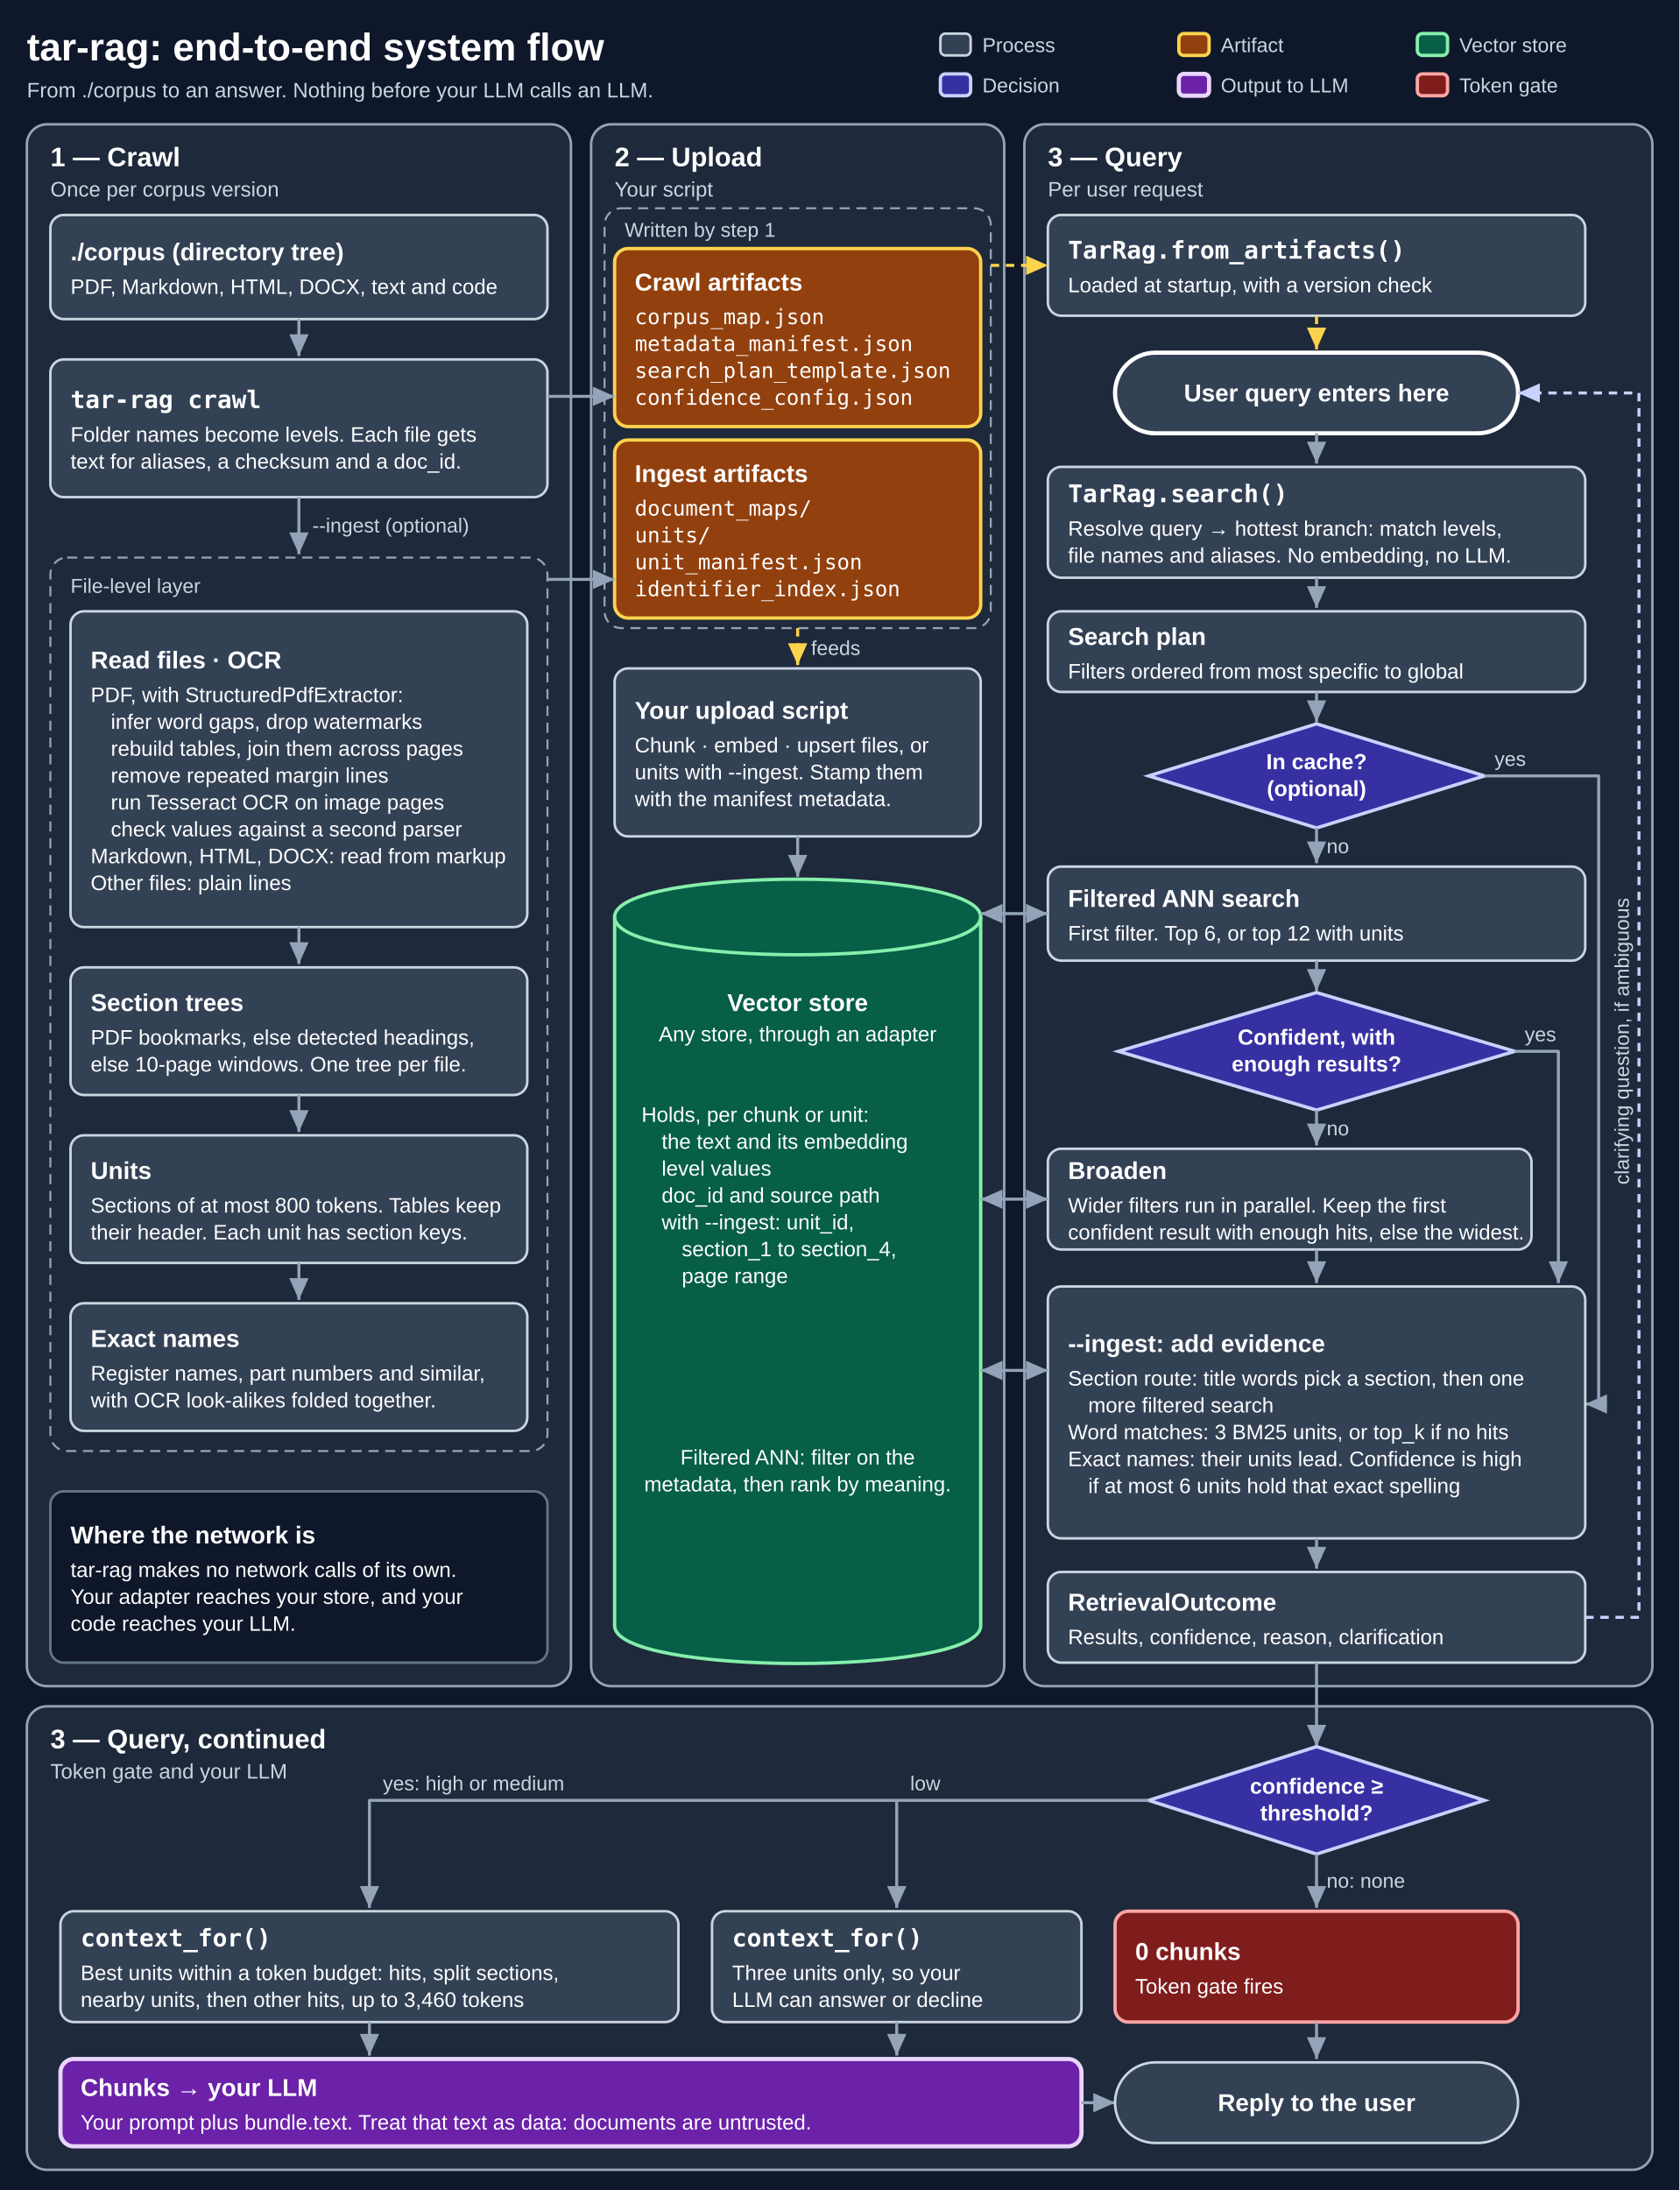
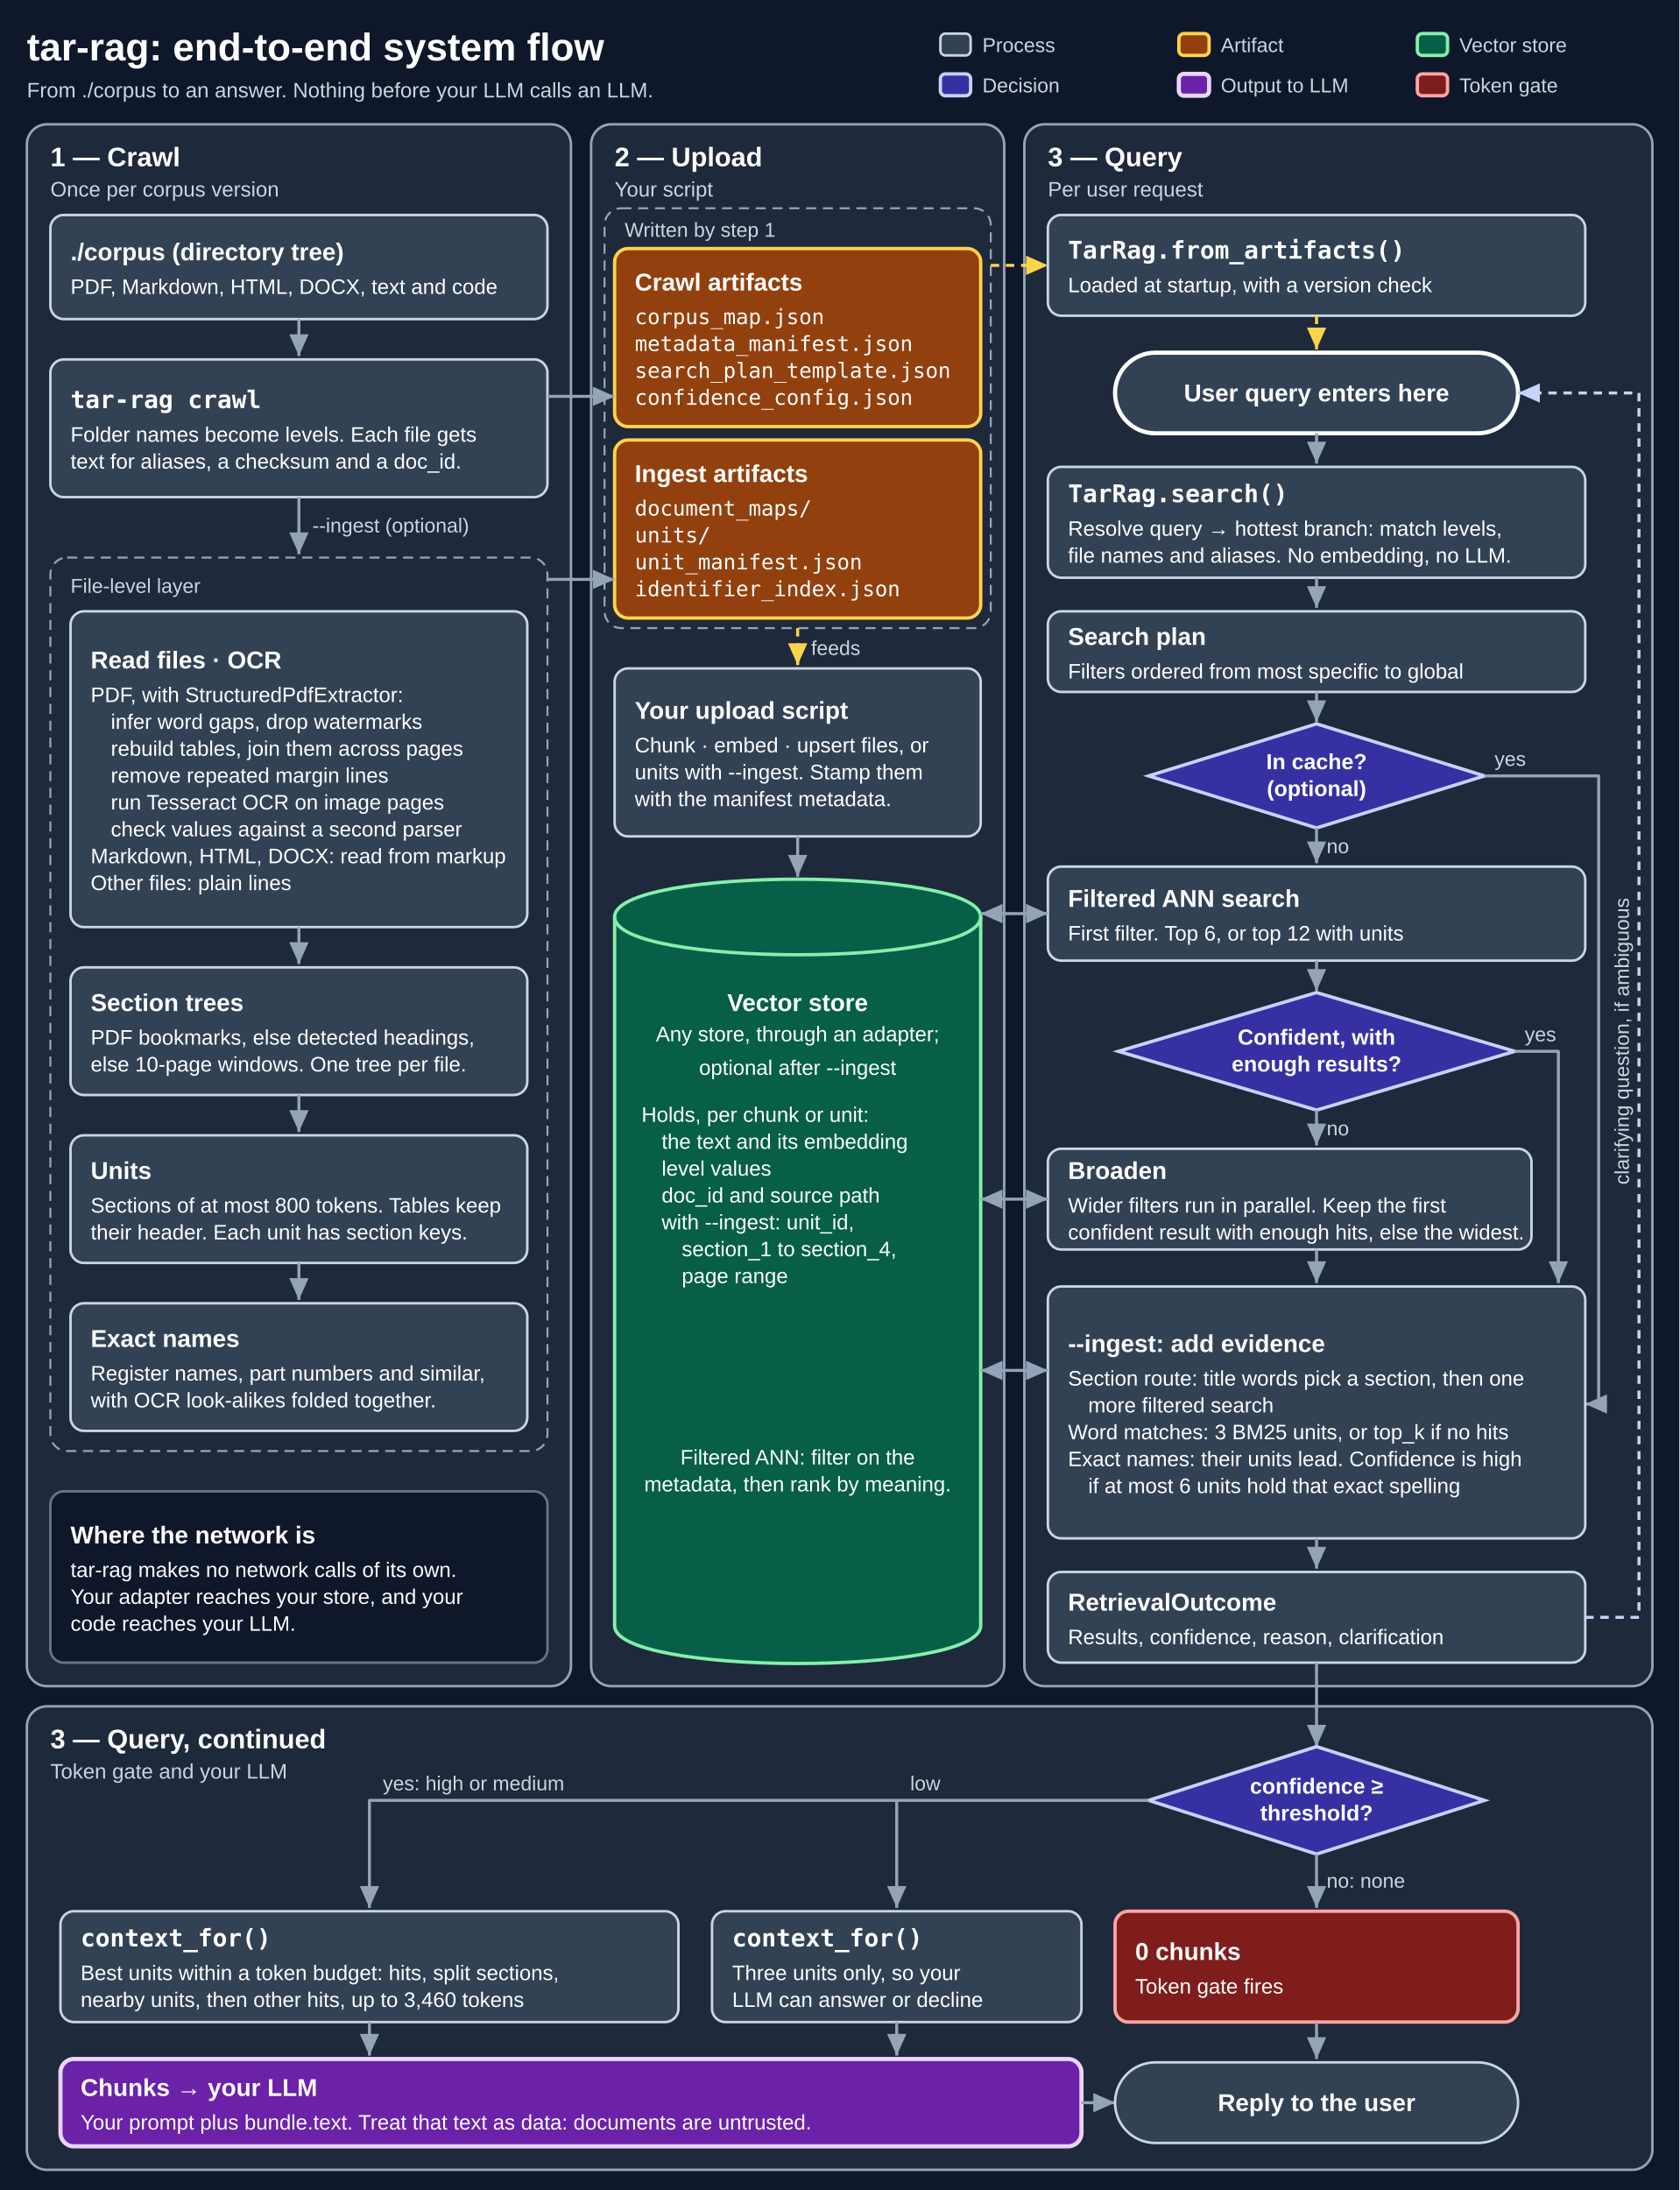
<svg xmlns="http://www.w3.org/2000/svg" viewBox="0 0 1000 1304" width="1000" height="1304" role="img" aria-labelledby="flow-title flow-desc">
  <defs>
    <style>
text{font-family:"Segoe UI",-apple-system,BlinkMacSystemFont,"Helvetica Neue",Arial,sans-serif;fill:#ffffff}
.bg{fill:#0f172a}.lane{fill:#1e293b;stroke:#94a3b8;stroke-width:1.5}
.h1{font-size:23px;font-weight:700}.h{font-size:16px;font-weight:700}.w{font-size:12.5px;fill:#cbd5e1}
.t{font-size:14.5px;font-weight:600}.t2{font-size:13px;font-weight:600}.d{font-size:12.5px}.n{font-size:12px;fill:#cbd5e1}
.m{font-family:Consolas,"SFMono-Regular",Menlo,"DejaVu Sans Mono",monospace}
.b{stroke-width:1.5}.pr{fill:#334155;stroke:#cbd5e1}.ar{fill:#92400e;stroke:#fcd34d;stroke-width:2}.vs{fill:#065f46;stroke:#86efac;stroke-width:2}
.de{fill:#3730a3;stroke:#c7d2fe;stroke-width:2}.ou{fill:#6b21a8;stroke:#e9d5ff;stroke-width:2.5}.ga{fill:#7f1d1d;stroke:#fca5a5;stroke-width:2}
.us{fill:#334155;stroke:#ffffff;stroke-width:2.5}.nt{fill:#0f172a;stroke:#64748b}
.cap{fill:none;stroke:#86efac;stroke-width:2}.opt{fill:none;stroke:#94a3b8;stroke-width:1.2;stroke-dasharray:6 4}
.l{fill:none;stroke-width:1.8;stroke-linejoin:round}.flow{stroke:#94a3b8}.load{stroke:#fcd34d;stroke-dasharray:5 4}.ask{stroke:#c7d2fe;stroke-dasharray:5 4}
#flow path{fill:#94a3b8}#load path{fill:#fcd34d}#ask path{fill:#c7d2fe}
</style>
    <marker id="flow" viewBox="0 0 10 10" refX="9" refY="5" markerWidth="8" markerHeight="8" orient="auto-start-reverse">
      <path d="M0,1 L9,5 L0,9 Z" />
    </marker>
    <marker id="load" viewBox="0 0 10 10" refX="9" refY="5" markerWidth="8" markerHeight="8" orient="auto-start-reverse">
      <path d="M0,1 L9,5 L0,9 Z" />
    </marker>
    <marker id="ask" viewBox="0 0 10 10" refX="9" refY="5" markerWidth="8" markerHeight="8" orient="auto-start-reverse">
      <path d="M0,1 L9,5 L0,9 Z" />
    </marker>
  </defs>
  <rect width="1000" height="1304" class="bg" />
  <text x="16" y="36" class="h1">tar-rag: end-to-end system flow</text>
  <text x="16" y="58" class="w">From ./corpus to an answer. Nothing before your LLM calls an LLM.</text>
  <rect x="560" y="20" width="18" height="13" rx="3" class="b pr" />
  <text x="585" y="31" class="n" text-anchor="start">Process</text>
  <rect x="702" y="20" width="18" height="13" rx="3" class="b ar" />
  <text x="727" y="31" class="n" text-anchor="start">Artifact</text>
  <rect x="844" y="20" width="18" height="13" rx="3" class="b vs" />
  <text x="869" y="31" class="n" text-anchor="start">Vector store</text>
  <rect x="560" y="44" width="18" height="13" rx="3" class="b de" />
  <text x="585" y="55" class="n" text-anchor="start">Decision</text>
  <rect x="702" y="44" width="18" height="13" rx="3" class="b ou" />
  <text x="727" y="55" class="n" text-anchor="start">Output to LLM</text>
  <rect x="844" y="44" width="18" height="13" rx="3" class="b ga" />
  <text x="869" y="55" class="n" text-anchor="start">Token gate</text>
  <rect x="16" y="74" width="324" height="930" rx="12" class="lane" />
  <text x="30" y="99" class="h">1 — Crawl</text>
  <text x="30" y="117" class="w">Once per corpus version</text>
  <rect x="352" y="74" width="246" height="930" rx="12" class="lane" />
  <text x="366" y="99" class="h">2 — Upload</text>
  <text x="366" y="117" class="w">Your script</text>
  <rect x="610" y="74" width="374" height="930" rx="12" class="lane" />
  <text x="624" y="99" class="h">3 — Query</text>
  <text x="624" y="117" class="w">Per user request</text>
  <rect x="16" y="1016" width="968" height="276" rx="12" class="lane" />
  <text x="30" y="1041" class="h">3 — Query, continued</text>
  <text x="30" y="1059" class="w">Token gate and your LLM</text>
  <g data-box="30,128,296,62">
    <rect x="30" y="128" width="296" height="62" rx="8" class="b pr" />
    <text x="42" y="155.0" class="t" text-anchor="start">./corpus (directory tree)</text>
    <text x="42" y="175.0" class="d" text-anchor="start">PDF, Markdown, HTML, DOCX, text and code</text>
  </g>
  <path d="M178,190 L178,212" class="l flow" marker-end="url(#flow)" />
  <g data-box="30,214,296,82">
    <rect x="30" y="214" width="296" height="82" rx="8" class="b pr" />
    <text x="42" y="243.0" class="t m" text-anchor="start">tar-rag crawl</text>
    <text x="42" y="263.0" class="d" text-anchor="start">Folder names become levels. Each file gets</text>
    <text x="42" y="279.0" class="d" text-anchor="start">text for aliases, a checksum and a doc_id.</text>
  </g>
  <path d="M178,296 L178,330" class="l flow" marker-end="url(#flow)" />
  <text x="186" y="317" class="n" text-anchor="start">--ingest (optional)</text>
  <rect x="30" y="332" width="296" height="532" rx="10" class="opt" />
  <text x="42" y="353" class="n">File-level layer</text>
  <g data-box="42,364,272,188">
    <rect x="42" y="364" width="272" height="188" rx="8" class="b pr" />
    <text x="54" y="398.0" class="t" text-anchor="start">Read files · OCR</text>
    <text x="54" y="418.0" class="d" text-anchor="start">PDF, with StructuredPdfExtractor:</text>
    <text x="66" y="434.0" class="d" text-anchor="start">infer word gaps, drop watermarks</text>
    <text x="66" y="450.0" class="d" text-anchor="start">rebuild tables, join them across pages</text>
    <text x="66" y="466.0" class="d" text-anchor="start">remove repeated margin lines</text>
    <text x="66" y="482.0" class="d" text-anchor="start">run Tesseract OCR on image pages</text>
    <text x="66" y="498.0" class="d" text-anchor="start">check values against a second parser</text>
    <text x="54" y="514.0" class="d" text-anchor="start">Markdown, HTML, DOCX: read from markup</text>
    <text x="54" y="530.0" class="d" text-anchor="start">Other files: plain lines</text>
  </g>
  <path d="M178,552 L178,574" class="l flow" marker-end="url(#flow)" />
  <g data-box="42,576,272,76">
    <rect x="42" y="576" width="272" height="76" rx="8" class="b pr" />
    <text x="54" y="602.0" class="t" text-anchor="start">Section trees</text>
    <text x="54" y="622.0" class="d" text-anchor="start">PDF bookmarks, else detected headings,</text>
    <text x="54" y="638.0" class="d" text-anchor="start">else 10-page windows. One tree per file.</text>
  </g>
  <path d="M178,652 L178,674" class="l flow" marker-end="url(#flow)" />
  <g data-box="42,676,272,76">
    <rect x="42" y="676" width="272" height="76" rx="8" class="b pr" />
    <text x="54" y="702.0" class="t" text-anchor="start">Units</text>
    <text x="54" y="722.0" class="d" text-anchor="start">Sections of at most 800 tokens. Tables keep</text>
    <text x="54" y="738.0" class="d" text-anchor="start">their header. Each unit has section keys.</text>
  </g>
  <path d="M178,752 L178,774" class="l flow" marker-end="url(#flow)" />
  <g data-box="42,776,272,76">
    <rect x="42" y="776" width="272" height="76" rx="8" class="b pr" />
    <text x="54" y="802.0" class="t" text-anchor="start">Exact names</text>
    <text x="54" y="822.0" class="d" text-anchor="start">Register names, part numbers and similar,</text>
    <text x="54" y="838.0" class="d" text-anchor="start">with OCR look-alikes folded together.</text>
  </g>
  <g data-box="30,888,296,102">
    <rect x="30" y="888" width="296" height="102" rx="8" class="b nt" />
    <text x="42" y="919.0" class="t" text-anchor="start">Where the network is</text>
    <text x="42" y="939.0" class="d" text-anchor="start">tar-rag makes no network calls of its own.</text>
    <text x="42" y="955.0" class="d" text-anchor="start">Your adapter reaches your store, and your</text>
    <text x="42" y="971.0" class="d" text-anchor="start">code reaches your LLM.</text>
  </g>
  <rect x="360" y="124" width="230" height="250" rx="10" class="opt" />
  <text x="372" y="141" class="n">Written by step 1</text>
  <g data-box="366,148,218,106">
    <rect x="366" y="148" width="218" height="106" rx="8" class="b ar" />
    <text x="378" y="173.0" class="t" text-anchor="start">Crawl artifacts</text>
    <text x="378" y="193.0" class="d m" text-anchor="start">corpus_map.json</text>
    <text x="378" y="209.0" class="d m" text-anchor="start">metadata_manifest.json</text>
    <text x="378" y="225.0" class="d m" text-anchor="start">search_plan_template.json</text>
    <text x="378" y="241.0" class="d m" text-anchor="start">confidence_config.json</text>
  </g>
  <g data-box="366,262,218,106">
    <rect x="366" y="262" width="218" height="106" rx="8" class="b ar" />
    <text x="378" y="287.0" class="t" text-anchor="start">Ingest artifacts</text>
    <text x="378" y="307.0" class="d m" text-anchor="start">document_maps/</text>
    <text x="378" y="323.0" class="d m" text-anchor="start">units/</text>
    <text x="378" y="339.0" class="d m" text-anchor="start">unit_manifest.json</text>
    <text x="378" y="355.0" class="d m" text-anchor="start">identifier_index.json</text>
  </g>
  <path d="M326,236 L366,236" class="l flow" marker-end="url(#flow)" />
  <path d="M326,345 L366,345" class="l flow" marker-end="url(#flow)" />
  <path d="M475,374 L475,396" class="l load" marker-end="url(#load)" />
  <text x="483" y="390" class="n" text-anchor="start">feeds</text>
  <g data-box="366,398,218,100">
    <rect x="366" y="398" width="218" height="100" rx="8" class="b pr" />
    <text x="378" y="428.0" class="t" text-anchor="start">Your upload script</text>
    <text x="378" y="448.0" class="d" text-anchor="start">Chunk · embed · upsert files, or</text>
    <text x="378" y="464.0" class="d" text-anchor="start">units with --ingest. Stamp them</text>
    <text x="378" y="480.0" class="d" text-anchor="start">with the manifest metadata.</text>
  </g>
  <path d="M475,498 L475,522" class="l flow" marker-end="url(#flow)" />
  <g data-box="366,524,218,466">
    <path d="M366,546 C366,516 584,516 584,546 L584,968 C584,998 366,998 366,968 Z" class="b vs" />
    <path d="M366,546 C366,576 584,576 584,546" class="cap" />
    <text x="475" y="602" class="t" text-anchor="middle">Vector store</text>
-     <text x="475" y="620" class="d" text-anchor="middle">Any store, through an adapter</text>
+     <text x="475" y="620" class="d" text-anchor="middle">Any store, through an adapter;</text>
+     <text x="475" y="640" class="d" text-anchor="middle">optional after --ingest</text>
    <text x="382" y="668" class="d" text-anchor="start">Holds, per chunk or unit:</text>
    <text x="394" y="684" class="d" text-anchor="start">the text and its embedding</text>
    <text x="394" y="700" class="d" text-anchor="start">level values</text>
    <text x="394" y="716" class="d" text-anchor="start">doc_id and source path</text>
    <text x="394" y="732" class="d" text-anchor="start">with --ingest: unit_id,</text>
    <text x="406" y="748" class="d" text-anchor="start">section_1 to section_4,</text>
    <text x="406" y="764" class="d" text-anchor="start">page range</text>
    <text x="475" y="872" class="d" text-anchor="middle">Filtered ANN: filter on the</text>
    <text x="475" y="888" class="d" text-anchor="middle">metadata, then rank by meaning.</text>
  </g>
  <g data-box="624,128,320,60">
    <rect x="624" y="128" width="320" height="60" rx="8" class="b pr" />
    <text x="636" y="154.0" class="t m" text-anchor="start">TarRag.from_artifacts()</text>
    <text x="636" y="174.0" class="d" text-anchor="start">Loaded at startup, with a version check</text>
  </g>
  <path d="M590,158 L624,158" class="l load" marker-end="url(#load)" />
  <g data-box="664,210,240,48">
    <rect x="664" y="210" width="240" height="48" rx="24.0" class="b us" />
    <text x="784.0" y="239.0" class="t" text-anchor="middle">User query enters here</text>
  </g>
  <path d="M784,188 L784,208" class="l load" marker-end="url(#load)" />
  <path d="M784,258 L784,276" class="l flow" marker-end="url(#flow)" />
  <g data-box="624,278,320,66">
    <rect x="624" y="278" width="320" height="66" rx="8" class="b pr" />
    <text x="636" y="299.0" class="t m" text-anchor="start">TarRag.search()</text>
    <text x="636" y="319.0" class="d" text-anchor="start">Resolve query → hottest branch: match levels,</text>
    <text x="636" y="335.0" class="d" text-anchor="start">file names and aliases. No embedding, no LLM.</text>
  </g>
  <path d="M784,344 L784,362" class="l flow" marker-end="url(#flow)" />
  <g data-box="624,364,320,48">
    <rect x="624" y="364" width="320" height="48" rx="8" class="b pr" />
    <text x="636" y="384.0" class="t" text-anchor="start">Search plan</text>
    <text x="636" y="404.0" class="d" text-anchor="start">Filters ordered from most specific to global</text>
  </g>
  <path d="M784,412 L784,430" class="l flow" marker-end="url(#flow)" />
  <g data-box="712.0,431.0,144.0,62">
    <polygon points="784,431.0 884.0,462 784,493.0 684.0,462" class="b de" />
    <text x="784" y="458.0" class="t2" text-anchor="middle">In cache?</text>
    <text x="784" y="474.0" class="t2" text-anchor="middle">(optional)</text>
  </g>
  <path d="M784,493 L784,514" class="l flow" marker-end="url(#flow)" />
  <text x="790" y="508" class="n" text-anchor="start">no</text>
  <g data-box="624,516,320,56">
    <rect x="624" y="516" width="320" height="56" rx="8" class="b pr" />
    <text x="636" y="540.0" class="t" text-anchor="start">Filtered ANN search</text>
    <text x="636" y="560.0" class="d" text-anchor="start">First filter. Top 6, or top 12 with units</text>
  </g>
  <path d="M584,544 L624,544" class="l flow" marker-end="url(#flow)" marker-start="url(#flow)" />
  <path d="M784,572 L784,590" class="l flow" marker-end="url(#flow)" />
  <g data-box="699.04,591.0,169.92,70">
    <polygon points="784,591.0 902.0,626 784,661.0 666.0,626" class="b de" />
    <text x="784" y="622.0" class="t2" text-anchor="middle">Confident, with</text>
    <text x="784" y="638.0" class="t2" text-anchor="middle">enough results?</text>
  </g>
  <path d="M784,661 L784,682" class="l flow" marker-end="url(#flow)" />
  <text x="790" y="676" class="n" text-anchor="start">no</text>
  <g data-box="624,684,288,60">
    <rect x="624" y="684" width="288" height="60" rx="8" class="b pr" />
    <text x="636" y="702.0" class="t" text-anchor="start">Broaden</text>
    <text x="636" y="722.0" class="d" text-anchor="start">Wider filters run in parallel. Keep the first</text>
    <text x="636" y="738.0" class="d" text-anchor="start">confident result with enough hits, else the widest.</text>
  </g>
  <path d="M584,714 L624,714" class="l flow" marker-end="url(#flow)" marker-start="url(#flow)" />
  <path d="M784,744 L784,764" class="l flow" marker-end="url(#flow)" />
  <path d="M902,626 L928,626 L928,764" class="l flow" marker-end="url(#flow)" />
  <text x="908" y="620" class="n" text-anchor="start">yes</text>
  <path d="M884,462 L952,462 L952,836 L944,836" class="l flow" marker-end="url(#flow)" />
  <text x="890" y="456" class="n" text-anchor="start">yes</text>
  <g data-box="624,766,320,150">
    <rect x="624" y="766" width="320" height="150" rx="8" class="b pr" />
    <text x="636" y="805.0" class="t" text-anchor="start">--ingest: add evidence</text>
    <text x="636" y="825.0" class="d" text-anchor="start">Section route: title words pick a section, then one</text>
    <text x="648" y="841.0" class="d" text-anchor="start">more filtered search</text>
    <text x="636" y="857.0" class="d" text-anchor="start">Word matches: 3 BM25 units, or top_k if no hits</text>
    <text x="636" y="873.0" class="d" text-anchor="start">Exact names: their units lead. Confidence is high</text>
    <text x="648" y="889.0" class="d" text-anchor="start">if at most 6 units hold that exact spelling</text>
  </g>
  <path d="M584,816 L624,816" class="l flow" marker-end="url(#flow)" marker-start="url(#flow)" />
  <path d="M784,916 L784,934" class="l flow" marker-end="url(#flow)" />
  <g data-box="624,936,320,54">
    <rect x="624" y="936" width="320" height="54" rx="8" class="b pr" />
    <text x="636" y="959.0" class="t" text-anchor="start">RetrievalOutcome</text>
    <text x="636" y="979.0" class="d" text-anchor="start">Results, confidence, reason, clarification</text>
  </g>
  <path d="M944,963 L976,963 L976,234 L904,234" class="l ask" marker-end="url(#ask)" />
  <text x="970" y="620" class="n" transform="rotate(-90 970 620)" text-anchor="middle">clarifying question, if ambiguous</text>
  <path d="M784,990 L784,1040" class="l flow" marker-end="url(#flow)" />
  <g data-box="712.0,1040.0,144.0,64">
    <polygon points="784,1040.0 884.0,1072 784,1104.0 684.0,1072" class="b de" />
    <text x="784" y="1068.0" class="t2" text-anchor="middle">confidence ≥</text>
    <text x="784" y="1084.0" class="t2" text-anchor="middle">threshold?</text>
  </g>
  <path d="M684,1072 L220,1072 L220,1136" class="l flow" marker-end="url(#flow)" />
  <path d="M534,1072 L534,1136" class="l flow" marker-end="url(#flow)" />
  <text x="228" y="1066" class="n" text-anchor="start">yes: high or medium</text>
  <text x="542" y="1066" class="n" text-anchor="start">low</text>
  <path d="M784,1104 L784,1136" class="l flow" marker-end="url(#flow)" />
  <text x="790" y="1124" class="n" text-anchor="start">no: none</text>
  <g data-box="36,1138,368,66">
    <rect x="36" y="1138" width="368" height="66" rx="8" class="b pr" />
    <text x="48" y="1159.0" class="t m" text-anchor="start">context_for()</text>
    <text x="48" y="1179.0" class="d" text-anchor="start">Best units within a token budget: hits, split sections,</text>
    <text x="48" y="1195.0" class="d" text-anchor="start">nearby units, then other hits, up to 3,460 tokens</text>
  </g>
  <g data-box="424,1138,220,66">
    <rect x="424" y="1138" width="220" height="66" rx="8" class="b pr" />
    <text x="436" y="1159.0" class="t m" text-anchor="start">context_for()</text>
    <text x="436" y="1179.0" class="d" text-anchor="start">Three units only, so your</text>
    <text x="436" y="1195.0" class="d" text-anchor="start">LLM can answer or decline</text>
  </g>
  <g data-box="664,1138,240,66">
    <rect x="664" y="1138" width="240" height="66" rx="8" class="b ga" />
    <text x="676" y="1167.0" class="t" text-anchor="start">0 chunks</text>
    <text x="676" y="1187.0" class="d" text-anchor="start">Token gate fires</text>
  </g>
  <path d="M220,1204 L220,1224" class="l flow" marker-end="url(#flow)" />
  <path d="M534,1204 L534,1224" class="l flow" marker-end="url(#flow)" />
  <g data-box="36,1226,608,52">
    <rect x="36" y="1226" width="608" height="52" rx="8" class="b ou" />
    <text x="48" y="1248.0" class="t" text-anchor="start">Chunks → your LLM</text>
    <text x="48" y="1268.0" class="d" text-anchor="start">Your prompt plus bundle.text. Treat that text as data: documents are untrusted.</text>
  </g>
  <path d="M644,1252 L664,1252" class="l flow" marker-end="url(#flow)" />
  <path d="M784,1204 L784,1226" class="l flow" marker-end="url(#flow)" />
  <g data-box="664,1228,240,48">
    <rect x="664" y="1228" width="240" height="48" rx="24.0" class="b pr" />
    <text x="784.0" y="1257.0" class="t" text-anchor="middle">Reply to the user</text>
  </g>
</svg>
